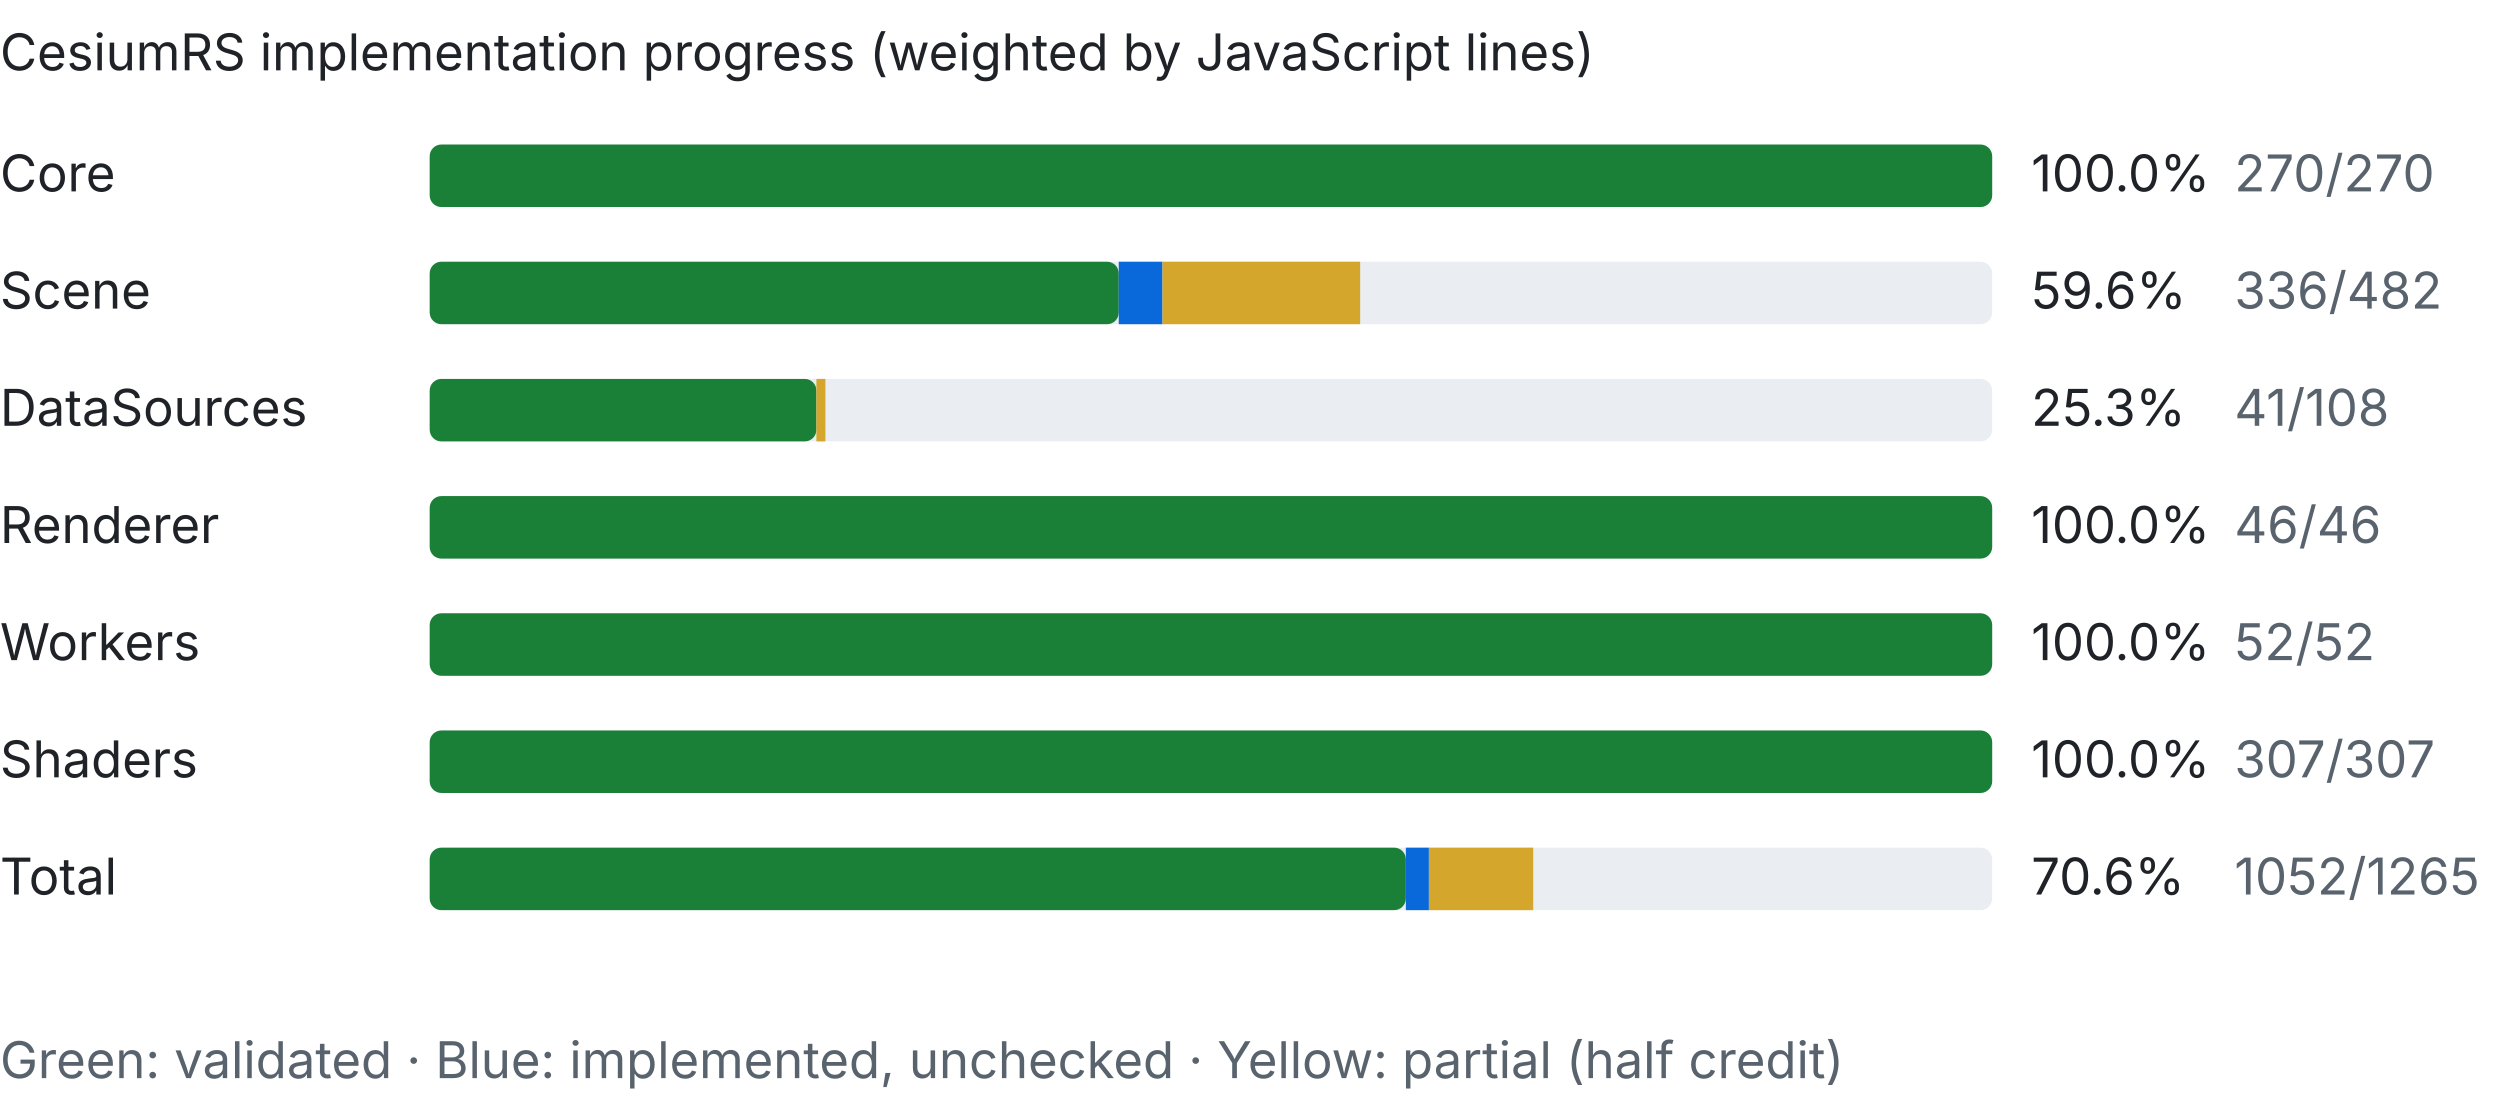
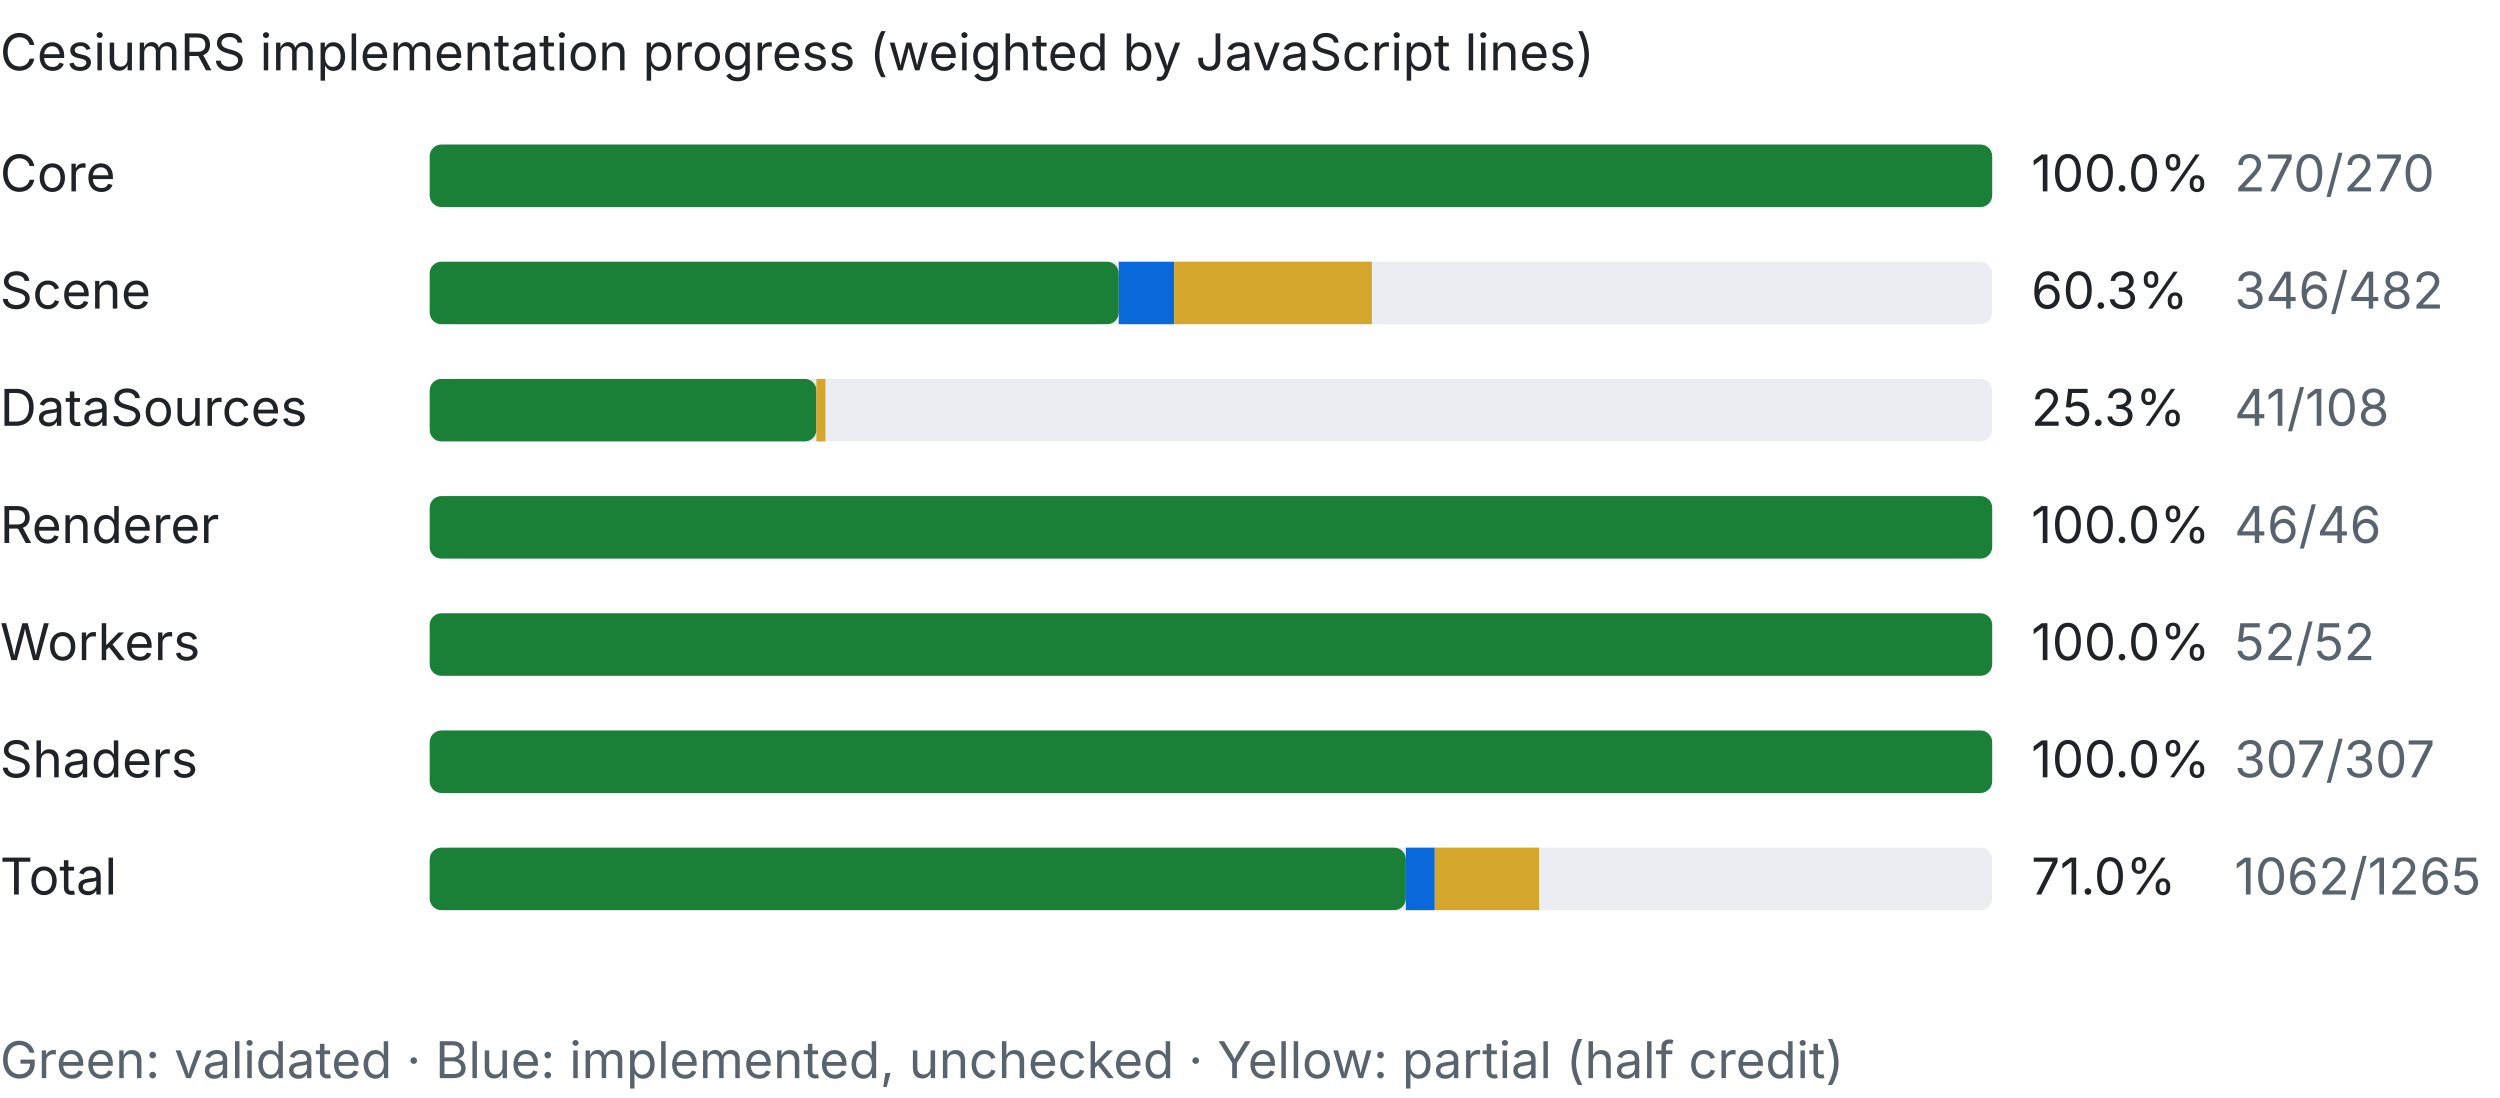
<svg xmlns="http://www.w3.org/2000/svg" width="640" height="281" viewBox="0 0 640 281">
  <style>text{font:13px system-ui,-apple-system,Segoe UI,sans-serif;fill:#1f2328}.dim{fill:#59636e}.bg{fill:#eaeef2}.done{fill:#1a7f37}.part{fill:#d4a72c}.unchecked{fill:#0969da}@media (prefers-color-scheme:dark){text{fill:#e6edf3}.dim{fill:#9198a1}.bg{fill:#30363d}.done{fill:#3fb950}}</style>
  <text x="0" y="18" font-weight="600">CesiumRS implementation progress (weighted by JavaScript lines)</text>
  <text x="0" y="49">Core</text>
  <rect class="bg" x="110" y="37" width="400" height="16" rx="3" />
  <rect class="done" x="110" y="37" width="400.0" height="16" rx="3" />
  <text x="520" y="49">100.0%</text>
  <text class="dim" x="572" y="49">270/270</text>
  <text x="0" y="79">Scene</text>
  <rect class="bg" x="110" y="67" width="400" height="16" rx="3" />
  <rect class="done" x="110" y="67" width="176.4" height="16" rx="3" />
-   <rect class="unchecked" x="286.4" y="67" width="11.2" height="16" />
-   <rect class="part" x="297.6" y="67" width="50.6" height="16" />
-   <text x="520" y="79">59.6%</text>
-   <text class="dim" x="572" y="79">336/482</text>
+   <rect class="unchecked" x="286.4" y="67" width="14.2" height="16" />
+   <rect class="part" x="300.6" y="67" width="50.6" height="16" />
+   <text x="520" y="79">60.3%</text>
+   <text class="dim" x="572" y="79">346/482</text>
  <text x="0" y="109">DataSources</text>
  <rect class="bg" x="110" y="97" width="400" height="16" rx="3" />
  <rect class="done" x="110" y="97" width="99.0" height="16" rx="3" />
  <rect class="part" x="209.0" y="97" width="2.3" height="16" />
  <text x="520" y="109">25.3%</text>
  <text class="dim" x="572" y="109">41/108</text>
  <text x="0" y="139">Renderer</text>
  <rect class="bg" x="110" y="127" width="400" height="16" rx="3" />
  <rect class="done" x="110" y="127" width="400.0" height="16" rx="3" />
  <text x="520" y="139">100.0%</text>
  <text class="dim" x="572" y="139">46/46</text>
  <text x="0" y="169">Workers</text>
  <rect class="bg" x="110" y="157" width="400" height="16" rx="3" />
  <rect class="done" x="110" y="157" width="400.0" height="16" rx="3" />
  <text x="520" y="169">100.0%</text>
  <text class="dim" x="572" y="169">52/52</text>
  <text x="0" y="199">Shaders</text>
  <rect class="bg" x="110" y="187" width="400" height="16" rx="3" />
  <rect class="done" x="110" y="187" width="400.0" height="16" rx="3" />
  <text x="520" y="199">100.0%</text>
  <text class="dim" x="572" y="199">307/307</text>
  <text x="0" y="229" font-weight="600">Total</text>
  <rect class="bg" x="110" y="217" width="400" height="16" rx="3" />
  <rect class="done" x="110" y="217" width="249.9" height="16" rx="3" />
-   <rect class="unchecked" x="359.9" y="217" width="5.9" height="16" />
-   <rect class="part" x="365.8" y="217" width="26.7" height="16" />
-   <text x="520" y="229" font-weight="600">70.6%</text>
-   <text class="dim" x="572" y="229">1052/1265</text>
+   <rect class="unchecked" x="359.9" y="217" width="7.4" height="16" />
+   <rect class="part" x="367.3" y="217" width="26.7" height="16" />
+   <text x="520" y="229" font-weight="600">71.0%</text>
+   <text class="dim" x="572" y="229">1062/1265</text>
  <text class="dim" x="0" y="276">Green: validated · Blue: implemented, unchecked · Yellow: partial (half credit)</text>
</svg>
